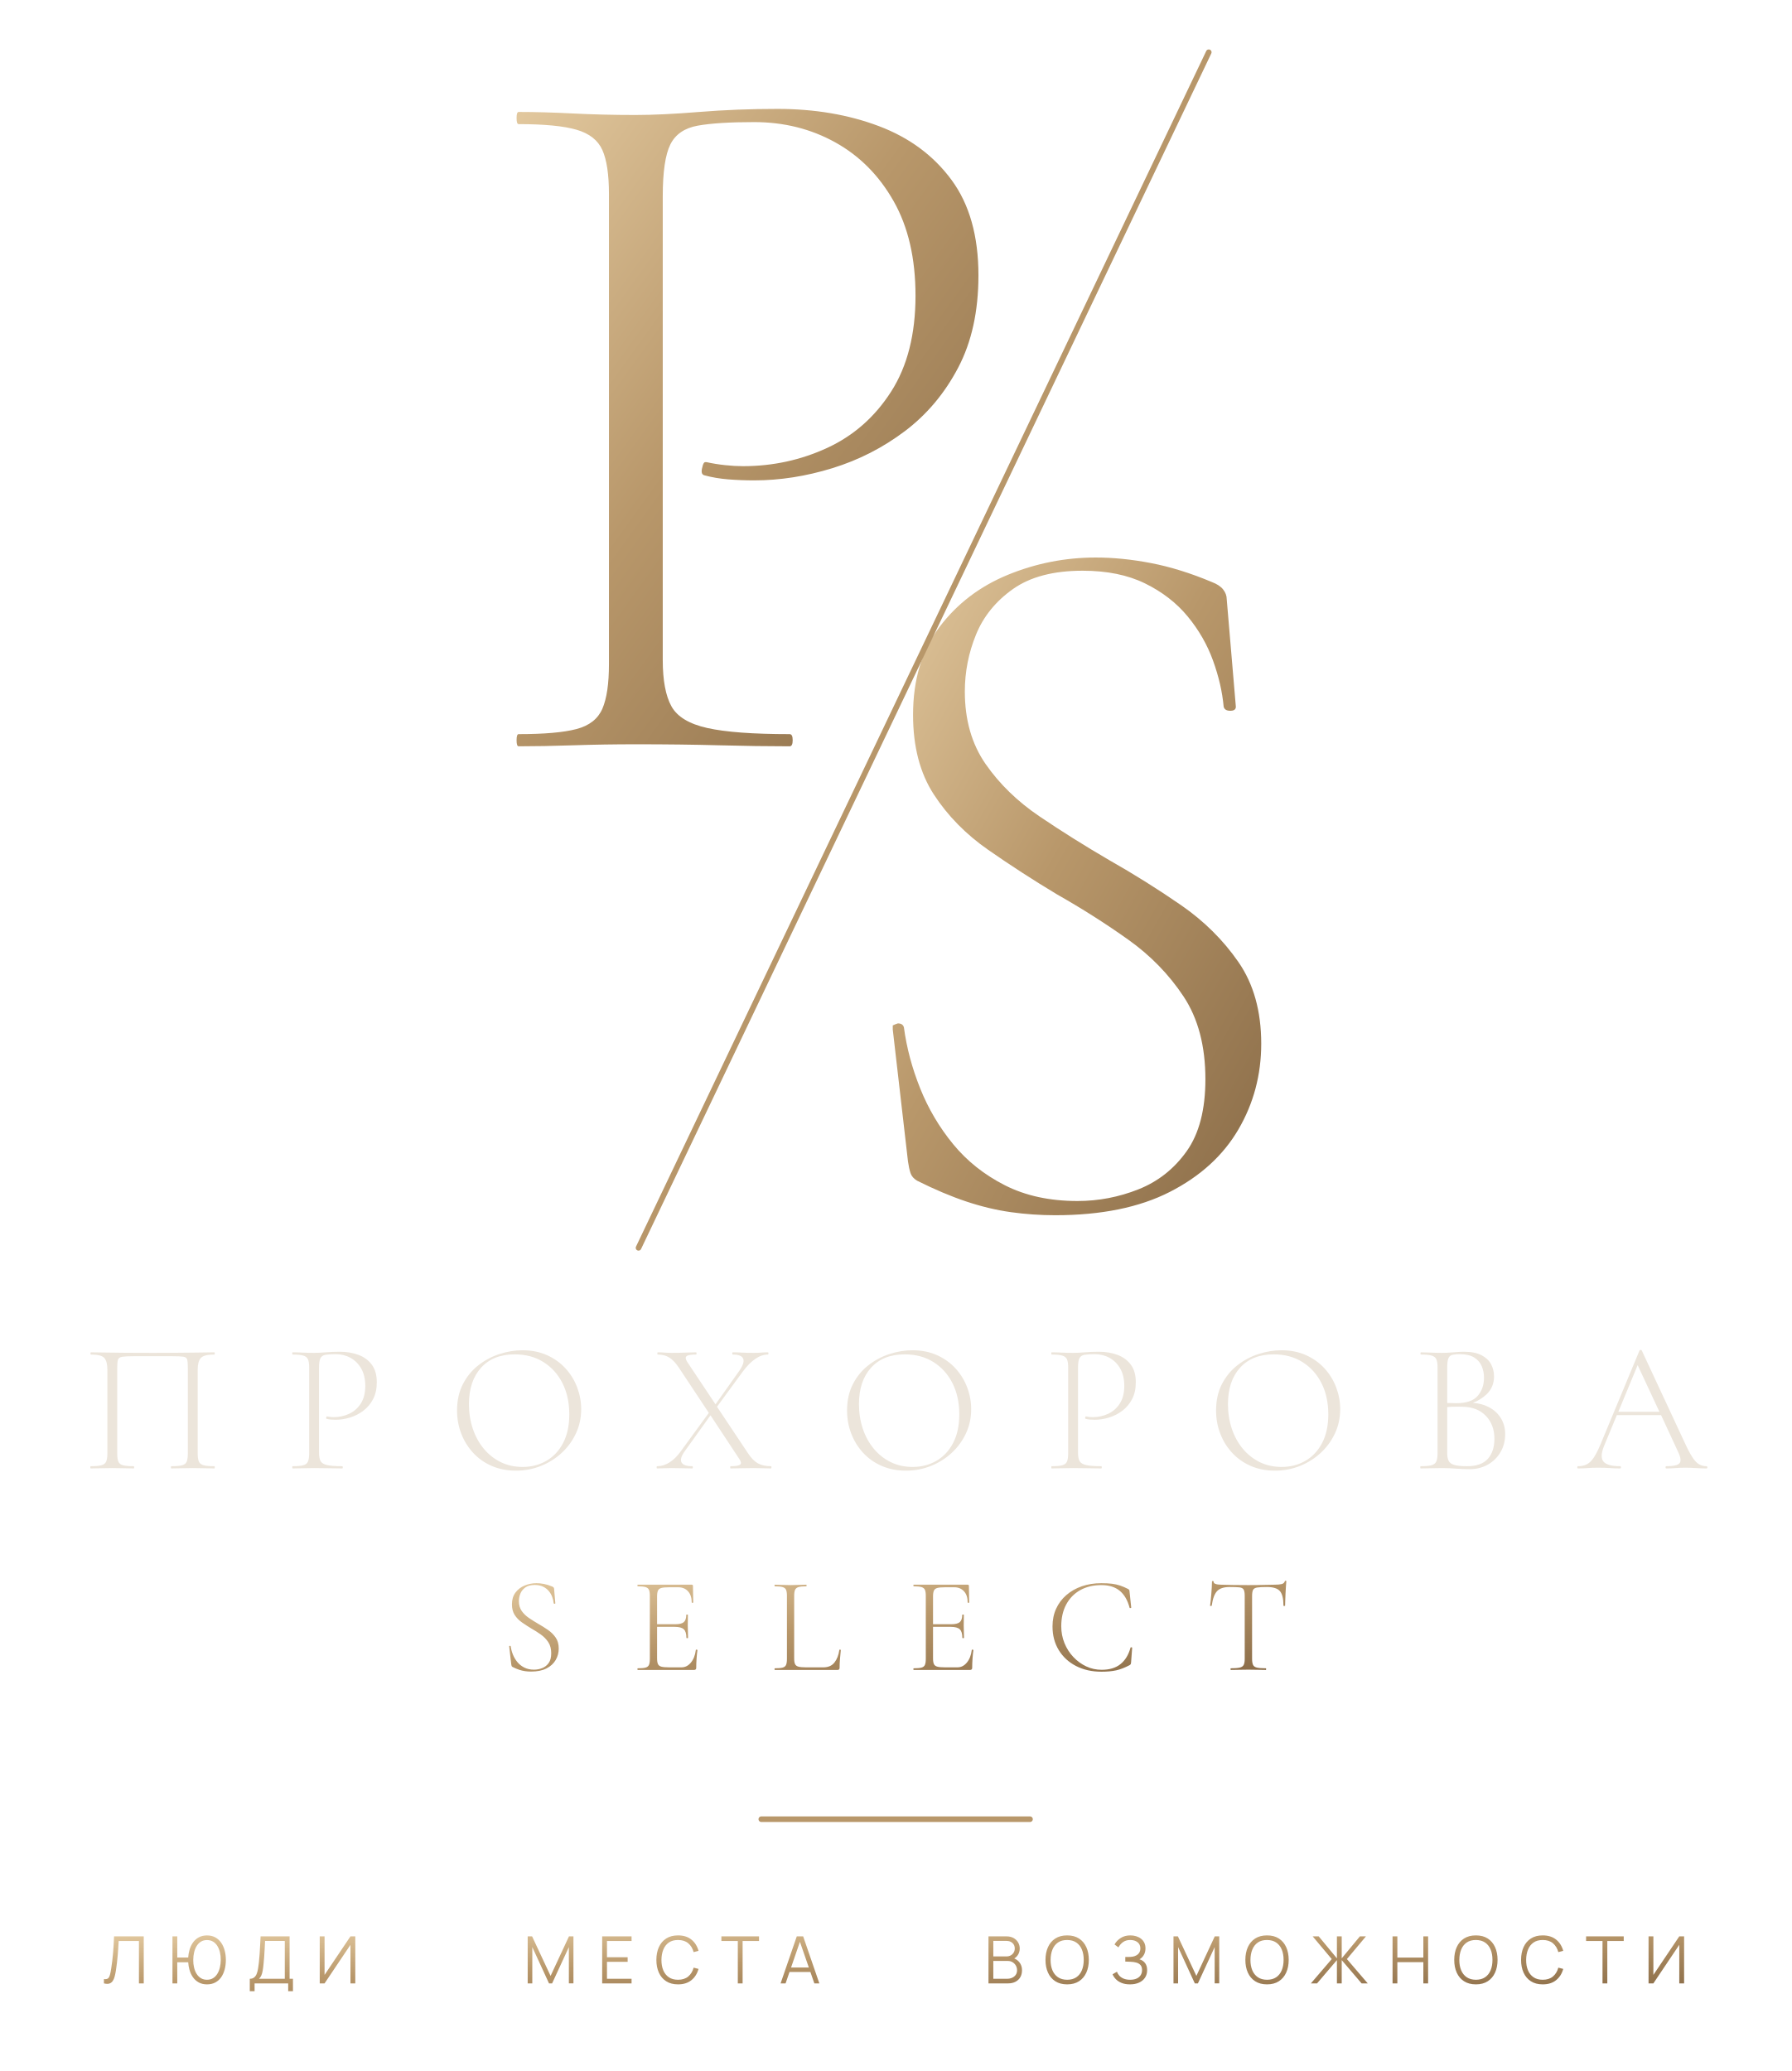
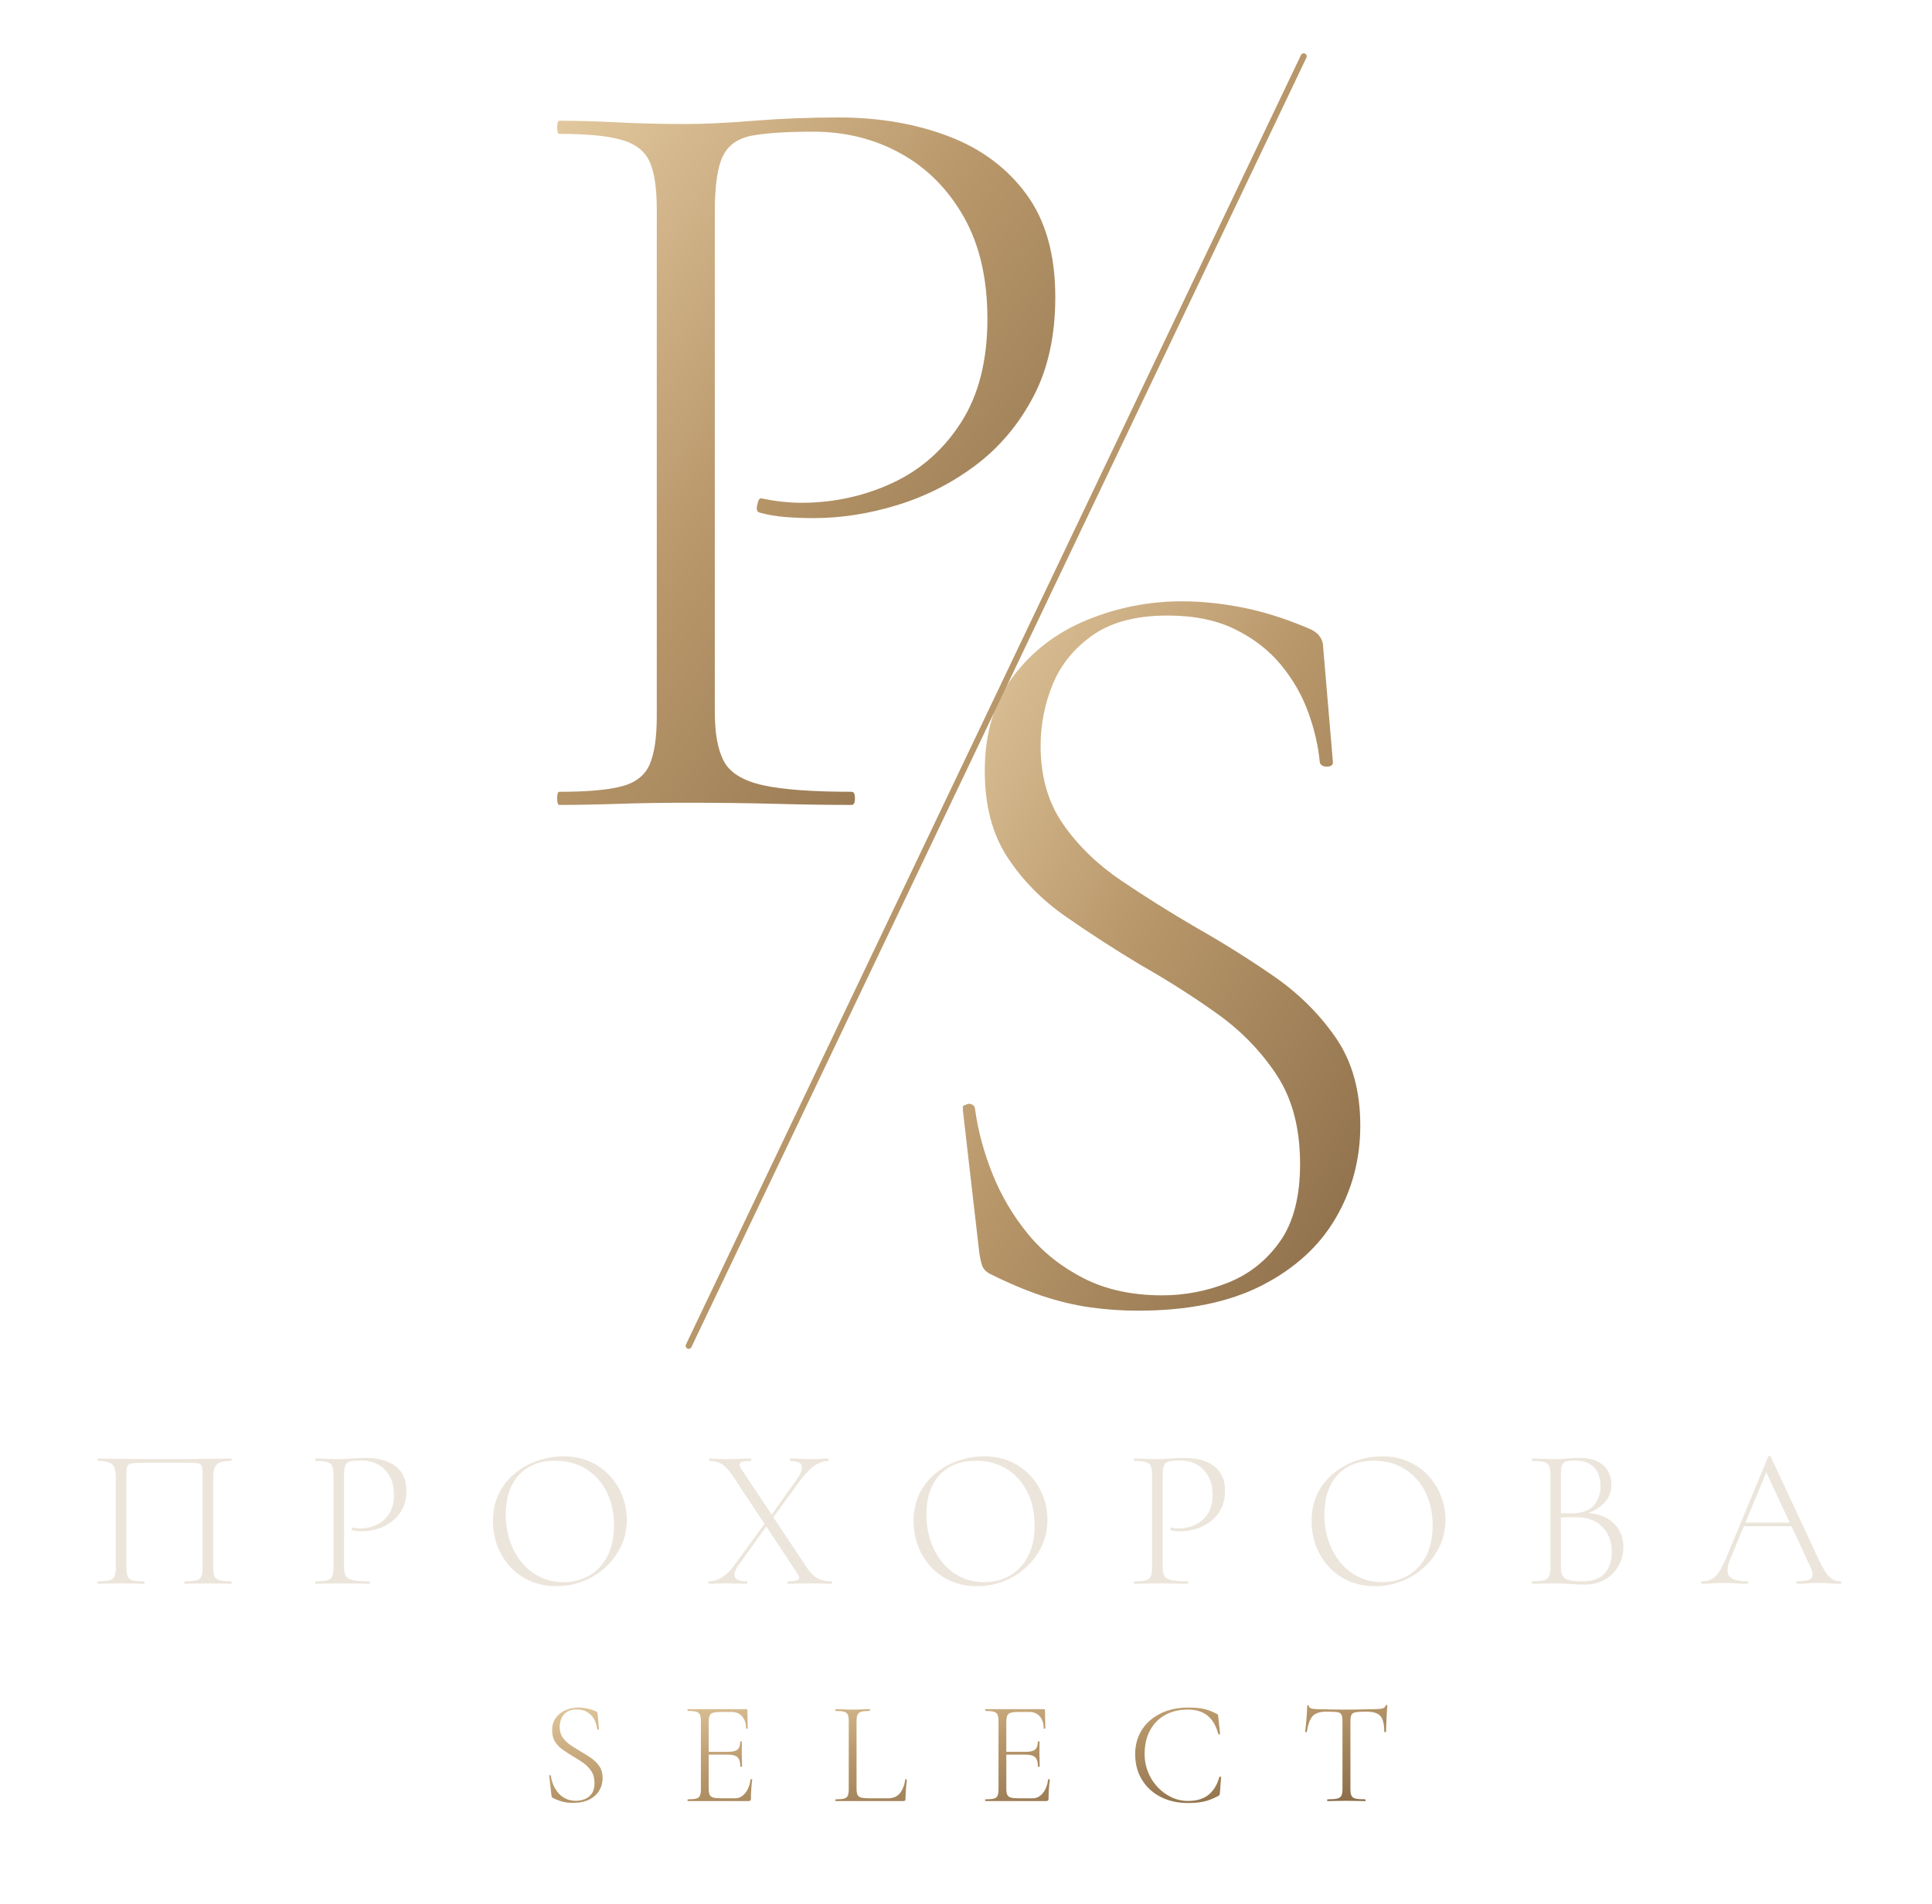
- <svg xmlns="http://www.w3.org/2000/svg" viewBox="0 0 480 555" width="480" height="555">
+ <svg xmlns="http://www.w3.org/2000/svg" viewBox="0 0 480 473" width="480" height="473">
  <defs>
    <linearGradient id="g" x1="0" y1="0" x2="1" y2="1">
      <stop offset="0" stop-color="#E2C89E" />
      <stop offset=".45" stop-color="#B8976A" />
      <stop offset="1" stop-color="#8A6C48" />
    </linearGradient>
  </defs>
  <style>.lg-ink{fill:#ECE5DB}.lg-br{fill:url(#g)}.lg-brs{stroke:#B8976A;stroke-width:1.5;stroke-linecap:round}</style>
  <g class="lg-br" transform="translate(127.0,200.0)">
    <path d="M50.592 -23.12Q50.592 -14.96 52.904 -10.744Q55.216 -6.528 62.56 -4.896Q69.904 -3.264 84.592 -3.264Q85.408 -3.264 85.408 -1.632Q85.408 0.0 84.592 0.0Q75.888 0.0 65.688 -0.272Q55.488 -0.544 43.52 -0.544Q34.816 -0.544 26.656 -0.272Q18.496 0.0 11.968 0.0Q11.424 0.0 11.424 -1.632Q11.424 -3.264 11.968 -3.264Q22.304 -3.264 27.472 -4.624Q32.64 -5.984 34.408 -10.064Q36.176 -14.144 36.176 -22.032V-147.968Q36.176 -155.856 34.408 -159.8Q32.64 -163.744 27.472 -165.24Q22.304 -166.736 11.968 -166.736Q11.424 -166.736 11.424 -168.368Q11.424 -170.0 11.968 -170.0Q18.496 -170.0 26.52 -169.592Q34.544 -169.184 43.248 -169.184Q50.32 -169.184 60.384 -170.0Q70.448 -170.816 81.328 -170.816Q96.288 -170.816 108.528 -166.192Q120.768 -161.568 127.976 -151.776Q135.184 -141.984 135.184 -126.208Q135.184 -111.792 129.744 -101.456Q124.304 -91.12 115.464 -84.456Q106.624 -77.792 96.016 -74.528Q85.408 -71.264 75.072 -71.264Q71.536 -71.264 68.136 -71.536Q64.736 -71.808 61.744 -72.624Q60.656 -72.896 61.2 -74.8Q61.472 -76.16 62.016 -76.16Q62.016 -76.16 62.288 -76.16Q64.736 -75.616 67.32 -75.344Q69.904 -75.072 72.08 -75.072Q84.048 -75.072 94.656 -79.968Q105.264 -84.864 111.792 -95.064Q118.32 -105.264 118.32 -120.768Q118.32 -135.728 112.472 -146.064Q106.624 -156.4 96.832 -161.84Q87.04 -167.28 75.072 -167.28Q65.28 -167.28 59.976 -166.328Q54.672 -165.376 52.632 -161.296Q50.592 -157.216 50.592 -147.424Z" />
  </g>
  <g class="lg-br" transform="translate(221.0,322.4)">
    <path d="M37.536 -137.088Q37.536 -125.664 43.112 -117.64Q48.688 -109.616 57.528 -103.632Q66.368 -97.648 76.16 -91.936Q86.224 -86.224 95.472 -79.832Q104.72 -73.44 110.84 -64.6Q116.96 -55.76 116.96 -42.704Q116.96 -30.192 110.84 -19.72Q104.72 -9.248 92.48 -2.992Q80.24 3.264 61.744 3.264Q55.76 3.264 49.912 2.448Q44.064 1.632 37.944 -0.408Q31.824 -2.448 24.752 -5.984Q23.392 -6.8 22.984 -8.024Q22.576 -9.248 22.304 -11.152L18.224 -46.512Q18.224 -47.056 18.224 -47.6Q18.768 -47.872 19.584 -48.144Q20.944 -48.144 21.216 -47.056Q22.304 -38.896 25.568 -30.736Q28.832 -22.576 34.408 -15.776Q39.984 -8.976 48.28 -4.76Q56.576 -0.544 67.728 -0.544Q76.16 -0.544 84.048 -3.672Q91.936 -6.8 96.968 -13.872Q102 -20.944 102 -33.184Q102 -46.512 96.152 -55.352Q90.304 -64.192 81.328 -70.584Q72.352 -76.976 62.288 -82.688Q52.768 -88.4 43.792 -94.656Q34.816 -100.912 29.24 -109.48Q23.664 -118.048 23.664 -130.832Q23.664 -144.976 30.736 -154.36Q37.808 -163.744 49.096 -168.368Q60.384 -172.992 72.624 -172.992Q79.696 -172.992 87.448 -171.496Q95.2 -170.0 103.632 -166.464Q105.808 -165.648 106.76 -164.424Q107.712 -163.2 107.712 -161.84L110.16 -133.008Q110.16 -131.92 108.664 -131.92Q107.168 -131.92 106.896 -133.008Q106.352 -138.992 104.04 -145.384Q101.728 -151.776 97.24 -157.216Q92.752 -162.656 85.816 -166.056Q78.88 -169.456 69.088 -169.456Q57.392 -169.456 50.456 -164.56Q43.52 -159.664 40.528 -152.32Q37.536 -144.976 37.536 -137.088Z" />
  </g>
  <line class="lg-brs" x1="171.1" y1="334.4" x2="323.9" y2="14.0" />
  <g class="lg-ink">
    <g transform="translate(22.50,393.52)">
      <path d="M34.951 -0.597Q35.051 -0.597 35.051 -0.299Q35.051 0.0 34.951 0.0Q33.756 0.0 32.263 -0.05Q30.769 -0.1 29.176 -0.1Q27.483 -0.1 26.039 -0.05Q24.595 0.0 23.4 0.0Q23.301 0.0 23.301 -0.299Q23.301 -0.597 23.4 -0.597Q25.342 -0.597 26.288 -0.846Q27.234 -1.095 27.533 -1.842Q27.832 -2.589 27.832 -4.033V-26.985Q27.832 -28.529 27.657 -29.176Q27.483 -29.823 26.587 -29.948Q25.691 -30.072 23.6 -30.072H13.393Q11.202 -30.072 10.256 -29.923Q9.31 -29.773 9.111 -29.126Q8.912 -28.479 8.912 -26.985V-4.033Q8.912 -2.589 9.211 -1.842Q9.51 -1.095 10.48 -0.846Q11.451 -0.597 13.343 -0.597Q13.443 -0.597 13.443 -0.299Q13.443 0.0 13.343 0.0Q12.148 0.0 10.729 -0.05Q9.31 -0.1 7.568 -0.1Q5.975 -0.1 4.481 -0.05Q2.987 0.0 1.792 0.0Q1.693 0.0 1.693 -0.299Q1.693 -0.597 1.792 -0.597Q3.684 -0.597 4.655 -0.846Q5.626 -1.095 5.95 -1.842Q6.273 -2.589 6.273 -4.033V-26.487Q6.273 -28.628 5.477 -29.574Q4.68 -30.52 1.842 -30.52Q1.743 -30.52 1.743 -30.819Q1.743 -31.118 1.842 -31.118Q2.689 -31.118 5.203 -31.068Q7.717 -31.018 11.252 -30.993Q14.787 -30.968 18.571 -30.968Q21.608 -30.968 24.396 -30.993Q27.184 -31.018 29.45 -31.043Q31.715 -31.068 33.184 -31.093Q34.653 -31.118 34.951 -31.118Q35.051 -31.118 35.051 -30.819Q35.051 -30.52 34.951 -30.52Q32.113 -30.52 31.292 -29.574Q30.47 -28.628 30.47 -26.487V-4.033Q30.47 -2.589 30.794 -1.842Q31.118 -1.095 32.089 -0.846Q33.059 -0.597 34.951 -0.597Z M62.982 -4.232Q62.982 -2.738 63.405 -1.967Q63.829 -1.195 65.173 -0.896Q66.517 -0.597 69.206 -0.597Q69.355 -0.597 69.355 -0.299Q69.355 0.0 69.206 0.0Q67.612 0.0 65.745 -0.05Q63.878 -0.1 61.688 -0.1Q60.094 -0.1 58.601 -0.05Q57.107 0.0 55.912 0.0Q55.813 0.0 55.813 -0.299Q55.813 -0.597 55.912 -0.597Q57.804 -0.597 58.75 -0.846Q59.696 -1.095 60.02 -1.842Q60.343 -2.589 60.343 -4.033V-27.085Q60.343 -28.529 60.02 -29.251Q59.696 -29.973 58.75 -30.246Q57.804 -30.52 55.912 -30.52Q55.813 -30.52 55.813 -30.819Q55.813 -31.118 55.912 -31.118Q57.107 -31.118 58.576 -31.043Q60.045 -30.968 61.638 -30.968Q62.932 -30.968 64.775 -31.118Q66.617 -31.267 68.608 -31.267Q71.347 -31.267 73.587 -30.421Q75.828 -29.574 77.147 -27.782Q78.466 -25.989 78.466 -23.102Q78.466 -20.463 77.471 -18.571Q76.475 -16.679 74.857 -15.459Q73.239 -14.239 71.297 -13.642Q69.355 -13.045 67.463 -13.045Q66.816 -13.045 66.193 -13.094Q65.571 -13.144 65.023 -13.293Q64.824 -13.343 64.924 -13.692Q64.974 -13.941 65.073 -13.941Q65.073 -13.941 65.123 -13.941Q65.571 -13.841 66.044 -13.791Q66.517 -13.742 66.915 -13.742Q69.106 -13.742 71.048 -14.638Q72.99 -15.534 74.185 -17.401Q75.379 -19.268 75.379 -22.106Q75.379 -24.844 74.309 -26.736Q73.239 -28.628 71.446 -29.624Q69.654 -30.62 67.463 -30.62Q65.671 -30.62 64.7 -30.446Q63.729 -30.271 63.356 -29.524Q62.982 -28.778 62.982 -26.985Z M115.758 0.597Q112.173 0.597 109.26 -0.672Q106.348 -1.942 104.282 -4.182Q102.215 -6.423 101.095 -9.335Q99.975 -12.248 99.975 -15.534Q99.975 -19.567 101.543 -22.604Q103.111 -25.641 105.7 -27.657Q108.289 -29.674 111.376 -30.67Q114.463 -31.665 117.5 -31.665Q121.185 -31.665 124.097 -30.346Q127.01 -29.027 129.051 -26.786Q131.092 -24.546 132.163 -21.708Q133.233 -18.87 133.233 -15.882Q133.233 -12.397 131.839 -9.41Q130.445 -6.423 128.031 -4.182Q125.616 -1.942 122.454 -0.672Q119.293 0.597 115.758 0.597ZM117.55 -0.398Q121.035 -0.398 123.873 -2.016Q126.711 -3.635 128.379 -6.796Q130.047 -9.958 130.047 -14.488Q130.047 -19.218 128.23 -22.828Q126.412 -26.438 123.126 -28.504Q119.84 -30.57 115.409 -30.57Q109.634 -30.57 106.398 -26.985Q103.161 -23.4 103.161 -17.227Q103.161 -13.742 104.182 -10.68Q105.203 -7.618 107.119 -5.302Q109.036 -2.987 111.675 -1.693Q114.314 -0.398 117.55 -0.398Z M173.263 0.0Q173.164 0.0 173.164 -0.299Q173.164 -0.597 173.263 -0.597Q175.304 -0.597 175.827 -1.021Q176.35 -1.444 175.603 -2.539L167.886 -14.239L160.965 -4.581Q159.571 -2.639 160.119 -1.618Q160.667 -0.597 163.007 -0.597Q163.156 -0.597 163.156 -0.299Q163.156 0.0 163.007 0.0Q161.712 0.0 160.542 -0.05Q159.372 -0.1 157.43 -0.1Q156.186 -0.1 155.439 -0.05Q154.692 0.0 153.597 0.0Q153.447 0.0 153.447 -0.299Q153.447 -0.597 153.597 -0.597Q155.29 -0.597 156.908 -1.618Q158.526 -2.639 159.92 -4.581L167.438 -14.887L159.422 -26.985Q158.128 -28.927 156.833 -29.724Q155.539 -30.52 153.746 -30.52Q153.647 -30.52 153.647 -30.819Q153.647 -31.118 153.746 -31.118Q154.642 -31.118 155.613 -31.043Q156.584 -30.968 157.43 -30.968Q159.422 -30.968 161.09 -31.043Q162.758 -31.118 164.003 -31.118Q164.152 -31.118 164.152 -30.819Q164.152 -30.52 164.003 -30.52Q161.961 -30.52 161.463 -30.072Q160.965 -29.624 161.662 -28.529L169.23 -17.177L175.553 -26.089Q177.097 -28.28 176.649 -29.4Q176.201 -30.52 173.861 -30.52Q173.711 -30.52 173.711 -30.819Q173.711 -31.118 173.861 -31.118Q175.155 -31.118 176.35 -31.043Q177.545 -30.968 179.437 -30.968Q180.682 -30.968 181.428 -31.043Q182.175 -31.118 183.271 -31.118Q183.42 -31.118 183.42 -30.819Q183.42 -30.52 183.271 -30.52Q181.578 -30.52 179.885 -29.35Q178.192 -28.18 176.599 -26.039L169.629 -16.53L177.893 -4.132Q179.188 -2.141 180.582 -1.369Q181.976 -0.597 184.117 -0.597Q184.217 -0.597 184.217 -0.299Q184.217 0.0 184.117 0.0Q183.121 0.0 181.926 -0.05Q180.731 -0.1 179.437 -0.1Q177.495 -0.1 176.026 -0.05Q174.558 0.0 173.263 0.0Z M220.263 0.597Q216.678 0.597 213.766 -0.672Q210.853 -1.942 208.787 -4.182Q206.721 -6.423 205.601 -9.335Q204.48 -12.248 204.48 -15.534Q204.48 -19.567 206.049 -22.604Q207.617 -25.641 210.206 -27.657Q212.795 -29.674 215.882 -30.67Q218.969 -31.665 222.006 -31.665Q225.69 -31.665 228.603 -30.346Q231.515 -29.027 233.557 -26.786Q235.598 -24.546 236.668 -21.708Q237.739 -18.87 237.739 -15.882Q237.739 -12.397 236.345 -9.41Q234.951 -6.423 232.536 -4.182Q230.121 -1.942 226.96 -0.672Q223.798 0.597 220.263 0.597ZM222.056 -0.398Q225.541 -0.398 228.379 -2.016Q231.217 -3.635 232.885 -6.796Q234.552 -9.958 234.552 -14.488Q234.552 -19.218 232.735 -22.828Q230.918 -26.438 227.632 -28.504Q224.346 -30.57 219.915 -30.57Q214.139 -30.57 210.903 -26.985Q207.667 -23.4 207.667 -17.227Q207.667 -13.742 208.687 -10.68Q209.708 -7.618 211.625 -5.302Q213.542 -2.987 216.181 -1.693Q218.819 -0.398 222.056 -0.398Z M266.367 -4.232Q266.367 -2.738 266.79 -1.967Q267.214 -1.195 268.558 -0.896Q269.902 -0.597 272.591 -0.597Q272.74 -0.597 272.74 -0.299Q272.74 0.0 272.591 0.0Q270.997 0.0 269.13 -0.05Q267.263 -0.1 265.073 -0.1Q263.479 -0.1 261.986 -0.05Q260.492 0.0 259.297 0.0Q259.198 0.0 259.198 -0.299Q259.198 -0.597 259.297 -0.597Q261.189 -0.597 262.135 -0.846Q263.081 -1.095 263.405 -1.842Q263.728 -2.589 263.728 -4.033V-27.085Q263.728 -28.529 263.405 -29.251Q263.081 -29.973 262.135 -30.246Q261.189 -30.52 259.297 -30.52Q259.198 -30.52 259.198 -30.819Q259.198 -31.118 259.297 -31.118Q260.492 -31.118 261.961 -31.043Q263.43 -30.968 265.023 -30.968Q266.317 -30.968 268.16 -31.118Q270.002 -31.267 271.993 -31.267Q274.732 -31.267 276.972 -30.421Q279.213 -29.574 280.532 -27.782Q281.851 -25.989 281.851 -23.102Q281.851 -20.463 280.856 -18.571Q279.86 -16.679 278.242 -15.459Q276.624 -14.239 274.682 -13.642Q272.74 -13.045 270.848 -13.045Q270.201 -13.045 269.579 -13.094Q268.956 -13.144 268.408 -13.293Q268.209 -13.343 268.309 -13.692Q268.359 -13.941 268.458 -13.941Q268.458 -13.941 268.508 -13.941Q268.956 -13.841 269.429 -13.791Q269.902 -13.742 270.3 -13.742Q272.491 -13.742 274.433 -14.638Q276.375 -15.534 277.57 -17.401Q278.764 -19.268 278.764 -22.106Q278.764 -24.844 277.694 -26.736Q276.624 -28.628 274.831 -29.624Q273.039 -30.62 270.848 -30.62Q269.056 -30.62 268.085 -30.446Q267.114 -30.271 266.741 -29.524Q266.367 -28.778 266.367 -26.985Z M319.143 0.597Q315.558 0.597 312.645 -0.672Q309.733 -1.942 307.667 -4.182Q305.6 -6.423 304.48 -9.335Q303.36 -12.248 303.36 -15.534Q303.36 -19.567 304.928 -22.604Q306.497 -25.641 309.085 -27.657Q311.674 -29.674 314.761 -30.67Q317.848 -31.665 320.885 -31.665Q324.57 -31.665 327.482 -30.346Q330.395 -29.027 332.436 -26.786Q334.478 -24.546 335.548 -21.708Q336.618 -18.87 336.618 -15.882Q336.618 -12.397 335.224 -9.41Q333.83 -6.423 331.416 -4.182Q329.001 -1.942 325.839 -0.672Q322.678 0.597 319.143 0.597ZM320.935 -0.398Q324.42 -0.398 327.258 -2.016Q330.096 -3.635 331.764 -6.796Q333.432 -9.958 333.432 -14.488Q333.432 -19.218 331.615 -22.828Q329.797 -26.438 326.511 -28.504Q323.225 -30.57 318.794 -30.57Q313.019 -30.57 309.783 -26.985Q306.546 -23.4 306.546 -17.227Q306.546 -13.742 307.567 -10.68Q308.588 -7.618 310.504 -5.302Q312.421 -2.987 315.06 -1.693Q317.699 -0.398 320.935 -0.398Z M372.167 -17.575Q374.507 -17.426 376.349 -16.48Q378.49 -15.385 379.66 -13.493Q380.83 -11.601 380.83 -9.211Q380.83 -6.522 379.586 -4.381Q378.341 -2.24 376.175 -1.021Q374.009 0.199 371.321 0.199Q369.678 0.199 367.686 0.05Q365.695 -0.1 363.952 -0.1Q362.359 -0.1 360.865 -0.05Q359.372 0.0 358.177 0.0Q358.077 0.0 358.077 -0.299Q358.077 -0.597 358.177 -0.597Q360.069 -0.597 361.04 -0.846Q362.01 -1.095 362.359 -1.842Q362.707 -2.589 362.707 -4.033V-27.085Q362.707 -28.529 362.384 -29.251Q362.06 -29.973 361.114 -30.246Q360.168 -30.52 358.276 -30.52Q358.127 -30.52 358.127 -30.819Q358.127 -31.118 358.276 -31.118Q359.421 -31.118 360.89 -31.043Q362.359 -30.968 363.952 -30.968Q365.247 -30.968 366.964 -31.118Q368.682 -31.267 369.777 -31.267Q372.715 -31.267 374.482 -30.346Q376.25 -29.425 377.046 -27.931Q377.843 -26.438 377.843 -24.645Q377.843 -21.807 375.852 -19.866Q374.258 -18.372 372.167 -17.575ZM370.624 -0.597Q374.408 -0.597 376.175 -2.564Q377.943 -4.531 377.943 -7.966Q377.943 -11.7 375.652 -14.09Q373.362 -16.48 369.379 -16.53Q367.985 -16.579 366.641 -16.53Q365.993 -16.53 365.296 -16.43V-4.033Q365.296 -2.788 365.695 -2.016Q366.093 -1.245 367.238 -0.921Q368.383 -0.597 370.624 -0.597ZM368.632 -30.62Q367.437 -30.62 366.691 -30.446Q365.944 -30.271 365.62 -29.524Q365.296 -28.778 365.296 -26.985V-17.525Q365.944 -17.525 366.442 -17.525Q367.487 -17.476 367.636 -17.476Q371.769 -17.476 373.462 -19.442Q375.155 -21.409 375.155 -24.297Q375.155 -25.989 374.532 -27.433Q373.91 -28.877 372.491 -29.748Q371.072 -30.62 368.632 -30.62Z M434.801 -0.597Q435.0 -0.597 435.0 -0.299Q435.0 0.0 434.801 0.0Q433.407 0.0 431.938 -0.1Q430.469 -0.199 429.125 -0.199Q427.582 -0.199 426.461 -0.1Q425.341 0.0 423.997 0.0Q423.798 0.0 423.798 -0.299Q423.798 -0.597 423.997 -0.597Q426.785 -0.597 427.507 -1.344Q428.229 -2.091 427.283 -4.182L422.603 -14.289H410.753L407.368 -6.124Q406.123 -3.087 407.168 -1.842Q408.214 -0.597 411.6 -0.597Q411.848 -0.597 411.848 -0.299Q411.848 0.0 411.6 0.0Q410.106 0.0 408.861 -0.1Q407.616 -0.199 405.725 -0.199Q403.982 -0.199 402.911 -0.1Q401.841 0.0 400.347 0.0Q400.148 0.0 400.148 -0.299Q400.148 -0.597 400.347 -0.597Q401.692 -0.597 402.687 -1.095Q403.683 -1.593 404.554 -2.888Q405.426 -4.182 406.422 -6.572L416.827 -31.616Q416.927 -31.765 417.151 -31.765Q417.375 -31.765 417.425 -31.616L428.976 -6.821Q430.121 -4.332 431.017 -2.962Q431.913 -1.593 432.809 -1.095Q433.706 -0.597 434.801 -0.597ZM422.155 -15.185 416.329 -27.682 411.151 -15.185Z" />
    </g>
  </g>
  <g class="lg-br">
    <g transform="translate(134.00,447.52)">
      <path d="M5.044 -18.422Q5.044 -16.887 5.793 -15.809Q6.543 -14.73 7.731 -13.926Q8.919 -13.122 10.234 -12.354Q11.587 -11.587 12.83 -10.728Q14.072 -9.869 14.895 -8.681Q15.717 -7.493 15.717 -5.739Q15.717 -4.057 14.895 -2.65Q14.072 -1.243 12.428 -0.402Q10.783 0.439 8.297 0.439Q7.493 0.439 6.707 0.329Q5.921 0.219 5.099 -0.055Q4.277 -0.329 3.326 -0.804Q3.143 -0.914 3.089 -1.078Q3.034 -1.243 2.997 -1.499L2.449 -6.25Q2.449 -6.323 2.449 -6.397Q2.522 -6.433 2.632 -6.47Q2.814 -6.47 2.851 -6.323Q2.997 -5.227 3.436 -4.13Q3.874 -3.034 4.624 -2.12Q5.373 -1.206 6.488 -0.64Q7.603 -0.073 9.101 -0.073Q10.234 -0.073 11.294 -0.493Q12.354 -0.914 13.031 -1.864Q13.707 -2.814 13.707 -4.459Q13.707 -6.25 12.921 -7.438Q12.135 -8.626 10.929 -9.485Q9.723 -10.344 8.37 -11.112Q7.091 -11.879 5.885 -12.72Q4.679 -13.561 3.929 -14.712Q3.18 -15.863 3.18 -17.581Q3.18 -19.482 4.13 -20.743Q5.081 -22.004 6.598 -22.626Q8.114 -23.247 9.759 -23.247Q10.71 -23.247 11.751 -23.046Q12.793 -22.845 13.926 -22.37Q14.219 -22.26 14.347 -22.096Q14.474 -21.931 14.474 -21.748L14.803 -17.874Q14.803 -17.728 14.602 -17.728Q14.401 -17.728 14.365 -17.874Q14.292 -18.678 13.981 -19.537Q13.67 -20.396 13.067 -21.127Q12.464 -21.858 11.532 -22.315Q10.6 -22.772 9.284 -22.772Q7.712 -22.772 6.78 -22.114Q5.848 -21.456 5.446 -20.469Q5.044 -19.482 5.044 -18.422Z M51.977 0.0H36.881Q36.808 0.0 36.808 -0.219Q36.808 -0.439 36.881 -0.439Q38.27 -0.439 38.964 -0.621Q39.659 -0.804 39.896 -1.352Q40.134 -1.901 40.134 -2.961V-19.884Q40.134 -20.944 39.896 -21.474Q39.659 -22.004 38.964 -22.205Q38.27 -22.406 36.881 -22.406Q36.808 -22.406 36.808 -22.626Q36.808 -22.845 36.881 -22.845H51.355Q51.684 -22.845 51.684 -22.516L51.757 -18.093Q51.757 -17.983 51.556 -17.983Q51.355 -17.983 51.355 -18.093Q51.355 -19.994 50.368 -21.072Q49.381 -22.15 47.773 -22.15H45.251Q43.899 -22.15 43.222 -21.968Q42.546 -21.785 42.309 -21.255Q42.071 -20.725 42.071 -19.665V-12.245H46.896Q48.577 -12.245 49.235 -12.811Q49.893 -13.378 49.893 -14.767Q49.893 -14.84 50.112 -14.84Q50.332 -14.84 50.332 -14.767Q50.332 -13.707 50.313 -13.122Q50.295 -12.537 50.295 -11.879Q50.295 -11.075 50.332 -10.289Q50.368 -9.503 50.368 -8.59Q50.368 -8.517 50.149 -8.517Q49.93 -8.517 49.93 -8.59Q49.93 -10.234 49.235 -10.892Q48.541 -11.55 46.786 -11.55H42.071V-3.107Q42.071 -2.083 42.309 -1.572Q42.546 -1.06 43.222 -0.877Q43.899 -0.694 45.251 -0.694H48.614Q50.076 -0.694 51.136 -1.974Q52.196 -3.253 52.452 -5.337Q52.452 -5.373 52.452 -5.373Q52.488 -5.446 52.671 -5.446Q52.89 -5.41 52.89 -5.3Q52.744 -4.35 52.653 -3.016Q52.561 -1.681 52.561 -0.548Q52.561 0.0 51.977 0.0Z M78.806 -19.848V-3.107Q78.806 -2.083 79.043 -1.572Q79.281 -1.06 79.957 -0.877Q80.633 -0.694 81.949 -0.694H86.628Q88.565 -0.694 89.588 -1.974Q90.612 -3.253 90.904 -5.337Q90.904 -5.373 90.904 -5.373Q90.941 -5.446 91.123 -5.446Q91.306 -5.41 91.306 -5.3Q91.197 -4.35 91.087 -3.016Q90.977 -1.681 90.977 -0.548Q90.977 0.0 90.429 0.0H73.615Q73.542 0.0 73.542 -0.219Q73.542 -0.439 73.615 -0.439Q75.004 -0.439 75.699 -0.621Q76.393 -0.804 76.631 -1.352Q76.868 -1.901 76.868 -2.961V-19.884Q76.868 -20.944 76.631 -21.474Q76.393 -22.004 75.699 -22.205Q75.004 -22.406 73.615 -22.406Q73.542 -22.406 73.542 -22.626Q73.542 -22.845 73.615 -22.845Q74.492 -22.845 75.571 -22.79Q76.649 -22.735 77.819 -22.735Q79.061 -22.735 80.14 -22.79Q81.218 -22.845 82.059 -22.845Q82.132 -22.845 82.132 -22.626Q82.132 -22.406 82.059 -22.406Q80.67 -22.406 79.975 -22.205Q79.281 -22.004 79.043 -21.456Q78.806 -20.908 78.806 -19.848Z M125.921 0.0H110.825Q110.752 0.0 110.752 -0.219Q110.752 -0.439 110.825 -0.439Q112.214 -0.439 112.908 -0.621Q113.603 -0.804 113.84 -1.352Q114.078 -1.901 114.078 -2.961V-19.884Q114.078 -20.944 113.84 -21.474Q113.603 -22.004 112.908 -22.205Q112.214 -22.406 110.825 -22.406Q110.752 -22.406 110.752 -22.626Q110.752 -22.845 110.825 -22.845H125.299Q125.628 -22.845 125.628 -22.516L125.701 -18.093Q125.701 -17.983 125.5 -17.983Q125.299 -17.983 125.299 -18.093Q125.299 -19.994 124.312 -21.072Q123.326 -22.15 121.717 -22.15H119.195Q117.843 -22.15 117.167 -21.968Q116.49 -21.785 116.253 -21.255Q116.015 -20.725 116.015 -19.665V-12.245H120.84Q122.521 -12.245 123.179 -12.811Q123.837 -13.378 123.837 -14.767Q123.837 -14.84 124.057 -14.84Q124.276 -14.84 124.276 -14.767Q124.276 -13.707 124.258 -13.122Q124.239 -12.537 124.239 -11.879Q124.239 -11.075 124.276 -10.289Q124.312 -9.503 124.312 -8.59Q124.312 -8.517 124.093 -8.517Q123.874 -8.517 123.874 -8.59Q123.874 -10.234 123.179 -10.892Q122.485 -11.55 120.73 -11.55H116.015V-3.107Q116.015 -2.083 116.253 -1.572Q116.49 -1.06 117.167 -0.877Q117.843 -0.694 119.195 -0.694H122.558Q124.02 -0.694 125.08 -1.974Q126.14 -3.253 126.396 -5.337Q126.396 -5.373 126.396 -5.373Q126.432 -5.446 126.615 -5.446Q126.834 -5.41 126.834 -5.3Q126.688 -4.35 126.597 -3.016Q126.506 -1.681 126.506 -0.548Q126.506 0.0 125.921 0.0Z M161.12 -23.247Q162.765 -23.247 163.953 -23.101Q165.141 -22.954 166.164 -22.607Q167.188 -22.26 168.321 -21.675Q168.54 -21.529 168.595 -21.438Q168.65 -21.346 168.686 -20.871L169.125 -16.704Q169.125 -16.631 168.942 -16.594Q168.796 -16.558 168.723 -16.594Q168.686 -16.631 168.686 -16.668Q167.882 -19.701 166.036 -21.218Q164.19 -22.735 161.12 -22.735Q157.867 -22.735 155.454 -21.383Q153.042 -20.03 151.708 -17.545Q150.374 -15.059 150.374 -11.697Q150.374 -9.321 151.233 -7.201Q152.092 -5.081 153.609 -3.472Q155.126 -1.864 157.063 -0.95Q159 -0.037 161.193 -0.037Q164.337 -0.037 166.237 -1.553Q168.138 -3.07 168.942 -5.994Q168.979 -6.104 169.18 -6.068Q169.381 -6.031 169.381 -5.958L169.088 -2.083Q169.052 -1.645 168.979 -1.535Q168.906 -1.426 168.686 -1.279Q166.749 -0.256 165.086 0.11Q163.423 0.475 161.157 0.475Q157.319 0.475 154.358 -1.042Q151.397 -2.559 149.716 -5.3Q148.034 -8.041 148.034 -11.66Q148.034 -14.292 149.003 -16.412Q149.972 -18.532 151.744 -20.067Q153.517 -21.602 155.893 -22.424Q158.269 -23.247 161.12 -23.247Z M195.479 -22.223Q193.176 -22.223 192.134 -21.127Q191.092 -20.03 190.69 -17.216Q190.69 -17.143 190.471 -17.143Q190.252 -17.143 190.252 -17.216Q190.325 -17.654 190.416 -18.495Q190.508 -19.336 190.581 -20.304Q190.654 -21.273 190.709 -22.169Q190.763 -23.064 190.763 -23.649Q190.763 -23.832 190.983 -23.832Q191.202 -23.832 191.202 -23.649Q191.202 -23.283 191.549 -23.119Q191.897 -22.954 192.353 -22.9Q192.81 -22.845 193.139 -22.845Q196.283 -22.735 200.486 -22.735Q203.081 -22.735 204.598 -22.79Q206.115 -22.845 207.541 -22.845Q208.747 -22.845 209.423 -23.009Q210.099 -23.174 210.282 -23.759Q210.319 -23.905 210.501 -23.905Q210.684 -23.905 210.684 -23.759Q210.648 -23.21 210.574 -22.297Q210.501 -21.383 210.465 -20.378Q210.428 -19.372 210.392 -18.513Q210.355 -17.654 210.355 -17.216Q210.355 -17.143 210.136 -17.143Q209.917 -17.143 209.917 -17.216Q209.917 -20.03 208.966 -21.127Q208.016 -22.223 205.494 -22.223Q203.776 -22.223 202.917 -22.096Q202.058 -21.968 201.784 -21.474Q201.51 -20.981 201.51 -19.811V-2.961Q201.51 -1.901 201.766 -1.352Q202.021 -0.804 202.807 -0.621Q203.593 -0.439 205.201 -0.439Q205.274 -0.439 205.274 -0.219Q205.274 0.0 205.201 0.0Q204.251 0.0 203.063 -0.037Q201.875 -0.073 200.486 -0.073Q199.17 -0.073 197.982 -0.037Q196.794 0.0 195.808 0.0Q195.734 0.0 195.734 -0.219Q195.734 -0.439 195.808 -0.439Q197.379 -0.439 198.183 -0.621Q198.988 -0.804 199.262 -1.352Q199.536 -1.901 199.536 -2.961V-19.884Q199.536 -21.054 199.243 -21.547Q198.951 -22.041 198.074 -22.132Q197.197 -22.223 195.479 -22.223Z" />
    </g>
  </g>
-   <line class="lg-brs" x1="204" y1="487.518" x2="276" y2="487.518" />
-   <g class="lg-br">
-     <g transform="translate(27.50,531.52)">
-       <path d="M0.35 0.0V-1.146Q0.831 -1.102 1.146 -1.186Q1.461 -1.269 1.658 -1.566Q1.855 -1.864 2.004 -2.454Q2.152 -3.045 2.301 -3.999Q2.467 -5.031 2.585 -6.055Q2.704 -7.078 2.795 -8.133Q2.887 -9.187 2.949 -10.298Q3.01 -11.409 3.062 -12.599H11.016V0.0H9.729V-11.366H4.305Q4.244 -10.464 4.187 -9.519Q4.13 -8.575 4.047 -7.586Q3.964 -6.597 3.845 -5.552Q3.727 -4.506 3.552 -3.395Q3.412 -2.555 3.224 -1.837Q3.036 -1.12 2.699 -0.63Q2.362 -0.14 1.798 0.044Q1.234 0.227 0.35 0.0Z M18.715 0.0V-12.599H20.001V-6.938H22.933Q22.994 -7.927 23.239 -8.828Q23.554 -10.009 24.184 -10.915Q24.814 -11.821 25.763 -12.337Q26.712 -12.853 27.964 -12.853Q29.223 -12.853 30.173 -12.337Q31.122 -11.821 31.752 -10.915Q32.382 -10.009 32.701 -8.828Q33.021 -7.647 33.021 -6.3Q33.021 -4.917 32.701 -3.723Q32.382 -2.529 31.752 -1.632Q31.122 -0.735 30.173 -0.236Q29.223 0.262 27.964 0.262Q26.712 0.262 25.763 -0.254Q24.814 -0.77 24.184 -1.676Q23.554 -2.581 23.239 -3.771Q22.994 -4.672 22.933 -5.661H20.001V0.0ZM27.964 -0.971Q28.891 -0.971 29.578 -1.391Q30.265 -1.811 30.724 -2.546Q31.183 -3.281 31.415 -4.248Q31.647 -5.215 31.656 -6.3Q31.665 -7.385 31.433 -8.347Q31.201 -9.31 30.741 -10.044Q30.282 -10.779 29.587 -11.195Q28.891 -11.611 27.964 -11.611Q27.045 -11.611 26.358 -11.195Q25.671 -10.779 25.212 -10.044Q24.752 -9.31 24.521 -8.347Q24.289 -7.385 24.28 -6.3Q24.271 -5.215 24.499 -4.248Q24.726 -3.281 25.19 -2.546Q25.654 -1.811 26.349 -1.391Q27.045 -0.971 27.964 -0.971Z M39.434 2.1V-1.234Q40.169 -1.234 40.615 -1.606Q41.062 -1.977 41.298 -2.599Q41.534 -3.22 41.657 -3.994Q41.779 -4.768 41.867 -5.565Q41.989 -6.728 42.063 -7.813Q42.138 -8.898 42.195 -10.062Q42.252 -11.226 42.33 -12.608L50.1 -12.599V-1.234H51.001V2.1H49.724V0.0H40.72V2.1ZM41.893 -1.234H48.814V-11.366L43.529 -11.374Q43.476 -10.307 43.424 -9.31Q43.371 -8.312 43.301 -7.297Q43.231 -6.282 43.118 -5.18Q43.021 -4.174 42.89 -3.421Q42.759 -2.669 42.527 -2.135Q42.295 -1.601 41.893 -1.234Z M67.704 0.0H66.409V-10.333L59.471 0.0H58.176V-12.599H59.471V-2.275L66.409 -12.599H67.704Z M113.901 0.0V-12.599H115.083L120.035 -2.004L124.961 -12.599H126.16V-0.009H124.935V-9.729L120.446 0.0H119.615L115.135 -9.729V0.0Z M133.859 0.0V-12.599H141.734V-11.366H135.145V-7.008H140.684V-5.775H135.145V-1.234H141.734V0.0Z M154.184 0.262Q152.303 0.262 151.008 -0.573Q149.713 -1.409 149.048 -2.887Q148.383 -4.366 148.383 -6.3Q148.383 -8.233 149.048 -9.712Q149.713 -11.191 151.008 -12.026Q152.303 -12.862 154.184 -12.862Q156.38 -12.862 157.772 -11.738Q159.163 -10.613 159.679 -8.723L158.367 -8.382Q157.964 -9.878 156.923 -10.753Q155.882 -11.628 154.184 -11.628Q152.706 -11.628 151.726 -10.954Q150.746 -10.281 150.251 -9.078Q149.757 -7.875 149.74 -6.3Q149.731 -4.725 150.225 -3.526Q150.72 -2.327 151.713 -1.649Q152.706 -0.971 154.184 -0.971Q155.882 -0.971 156.923 -1.851Q157.964 -2.73 158.367 -4.217L159.679 -3.876Q159.163 -1.986 157.772 -0.862Q156.38 0.262 154.184 0.262Z M170.205 0.0V-11.366H165.804V-12.599H175.892V-11.366H171.491V0.0Z M181.667 0.0 186.006 -12.599H187.713L192.052 0.0H190.714L189.655 -3.054H184.055L183.005 0.0ZM189.235 -4.261 186.846 -11.147 184.475 -4.261Z M237.375 0.0V-12.599H242.24Q243.298 -12.599 244.086 -12.162Q244.873 -11.724 245.311 -10.985Q245.748 -10.246 245.748 -9.353Q245.748 -8.338 245.206 -7.551Q244.83 -7 244.278 -6.685Q245.127 -6.326 245.661 -5.652Q246.361 -4.777 246.361 -3.535Q246.361 -2.441 245.897 -1.649Q245.433 -0.857 244.593 -0.429Q243.753 0.0 242.642 0.0ZM238.67 -1.234H242.327Q243.097 -1.234 243.71 -1.509Q244.322 -1.785 244.676 -2.292Q245.031 -2.8 245.031 -3.517Q245.031 -4.217 244.707 -4.777Q244.383 -5.337 243.828 -5.674Q243.272 -6.011 242.563 -6.011H238.67ZM238.67 -7.227H242.231Q242.835 -7.227 243.333 -7.503Q243.832 -7.778 244.125 -8.26Q244.418 -8.741 244.418 -9.371Q244.418 -10.263 243.801 -10.823Q243.185 -11.383 242.231 -11.383H238.67Z M258.453 0.262Q256.571 0.262 255.276 -0.573Q253.982 -1.409 253.317 -2.887Q252.652 -4.366 252.652 -6.3Q252.652 -8.233 253.317 -9.712Q253.982 -11.191 255.276 -12.026Q256.571 -12.862 258.453 -12.862Q260.342 -12.862 261.633 -12.026Q262.924 -11.191 263.593 -9.712Q264.262 -8.233 264.262 -6.3Q264.262 -4.366 263.593 -2.887Q262.924 -1.409 261.633 -0.573Q260.342 0.262 258.453 0.262ZM258.453 -0.971Q259.931 -0.971 260.92 -1.645Q261.909 -2.319 262.403 -3.522Q262.897 -4.725 262.897 -6.3Q262.897 -7.875 262.403 -9.073Q261.909 -10.272 260.92 -10.946Q259.931 -11.619 258.453 -11.628Q256.974 -11.628 255.994 -10.954Q255.014 -10.281 254.52 -9.078Q254.025 -7.875 254.017 -6.3Q254.008 -4.725 254.502 -3.53Q254.997 -2.336 255.985 -1.658Q256.974 -0.98 258.453 -0.971Z M275.295 0.262Q274.009 0.262 273.069 -0.114Q272.128 -0.49 271.524 -1.107Q270.921 -1.724 270.623 -2.441L271.796 -3.124Q272.006 -2.529 272.461 -2.039Q272.916 -1.549 273.633 -1.26Q274.35 -0.971 275.339 -0.971Q276.363 -0.971 277.076 -1.295Q277.789 -1.619 278.157 -2.205Q278.524 -2.791 278.524 -3.57Q278.524 -4.427 278.113 -4.9Q277.702 -5.372 277.01 -5.569Q276.319 -5.766 275.47 -5.792Q274.832 -5.818 274.56 -5.827Q274.289 -5.836 274.202 -5.836H274.035V-7.078H274.359Q274.622 -7.078 274.919 -7.083Q275.217 -7.087 275.392 -7.096Q276.643 -7.157 277.36 -7.752Q278.078 -8.347 278.078 -9.362Q278.078 -10.438 277.321 -11.033Q276.564 -11.628 275.365 -11.628Q274.237 -11.628 273.462 -11.09Q272.688 -10.552 272.198 -9.651L271.148 -10.429Q271.743 -11.497 272.828 -12.179Q273.913 -12.862 275.4 -12.862Q276.197 -12.862 276.927 -12.643Q277.658 -12.424 278.222 -11.996Q278.786 -11.567 279.115 -10.915Q279.443 -10.263 279.443 -9.388Q279.443 -8.365 278.992 -7.603Q278.542 -6.842 277.833 -6.457Q278.795 -6.168 279.342 -5.442Q279.889 -4.716 279.889 -3.544Q279.889 -2.389 279.32 -1.531Q278.751 -0.674 277.715 -0.206Q276.678 0.262 275.295 0.262Z M286.95 0.0V-12.599H288.131L293.083 -2.004L298.009 -12.599H299.208V-0.009H297.983V-9.729L293.494 0.0H292.663L288.183 -9.729V0.0Z M312.008 0.262Q310.127 0.262 308.832 -0.573Q307.537 -1.409 306.873 -2.887Q306.208 -4.366 306.208 -6.3Q306.208 -8.233 306.873 -9.712Q307.537 -11.191 308.832 -12.026Q310.127 -12.862 312.008 -12.862Q313.898 -12.862 315.189 -12.026Q316.479 -11.191 317.149 -9.712Q317.818 -8.233 317.818 -6.3Q317.818 -4.366 317.149 -2.887Q316.479 -1.409 315.189 -0.573Q313.898 0.262 312.008 0.262ZM312.008 -0.971Q313.487 -0.971 314.476 -1.645Q315.465 -2.319 315.959 -3.522Q316.453 -4.725 316.453 -6.3Q316.453 -7.875 315.959 -9.073Q315.465 -10.272 314.476 -10.946Q313.487 -11.619 312.008 -11.628Q310.53 -11.628 309.55 -10.954Q308.57 -10.281 308.076 -9.078Q307.581 -7.875 307.572 -6.3Q307.564 -4.725 308.058 -3.53Q308.552 -2.336 309.541 -1.658Q310.53 -0.98 312.008 -0.971Z M323.768 0.0 329.35 -6.518 324.249 -12.599H325.868L330.741 -6.711V-12.599H332.027V-6.711L336.901 -12.599H338.52L333.419 -6.518L339.001 0.0H337.356L332.027 -6.238V0.0H330.741V-6.238L325.422 0.0Z M345.65 0.0V-12.599H346.937V-6.921H353.901V-12.599H355.179V0.0H353.901V-5.687H346.937V0.0Z M367.979 0.262Q366.098 0.262 364.803 -0.573Q363.508 -1.409 362.843 -2.887Q362.178 -4.366 362.178 -6.3Q362.178 -8.233 362.843 -9.712Q363.508 -11.191 364.803 -12.026Q366.098 -12.862 367.979 -12.862Q369.869 -12.862 371.16 -12.026Q372.45 -11.191 373.12 -9.712Q373.789 -8.233 373.789 -6.3Q373.789 -4.366 373.12 -2.887Q372.45 -1.409 371.16 -0.573Q369.869 0.262 367.979 0.262ZM367.979 -0.971Q369.458 -0.971 370.447 -1.645Q371.435 -2.319 371.93 -3.522Q372.424 -4.725 372.424 -6.3Q372.424 -7.875 371.93 -9.073Q371.435 -10.272 370.447 -10.946Q369.458 -11.619 367.979 -11.628Q366.501 -11.628 365.521 -10.954Q364.541 -10.281 364.046 -9.078Q363.552 -7.875 363.543 -6.3Q363.535 -4.725 364.029 -3.53Q364.523 -2.336 365.512 -1.658Q366.501 -0.98 367.979 -0.971Z M385.89 0.262Q384.008 0.262 382.713 -0.573Q381.419 -1.409 380.754 -2.887Q380.089 -4.366 380.089 -6.3Q380.089 -8.233 380.754 -9.712Q381.419 -11.191 382.713 -12.026Q384.008 -12.862 385.89 -12.862Q388.086 -12.862 389.477 -11.738Q390.868 -10.613 391.384 -8.723L390.072 -8.382Q389.669 -9.878 388.628 -10.753Q387.587 -11.628 385.89 -11.628Q384.411 -11.628 383.431 -10.954Q382.451 -10.281 381.957 -9.078Q381.462 -7.875 381.445 -6.3Q381.436 -4.725 381.93 -3.526Q382.425 -2.327 383.418 -1.649Q384.411 -0.971 385.89 -0.971Q387.587 -0.971 388.628 -1.851Q389.669 -2.73 390.072 -4.217L391.384 -3.876Q390.868 -1.986 389.477 -0.862Q388.086 0.262 385.89 0.262Z M401.91 0.0V-11.366H397.509V-12.599H407.597V-11.366H403.196V0.0Z M423.775 0.0H422.48V-10.333L415.542 0.0H414.247V-12.599H415.542V-2.275L422.48 -12.599H423.775Z" />
-     </g>
-   </g>
</svg>
